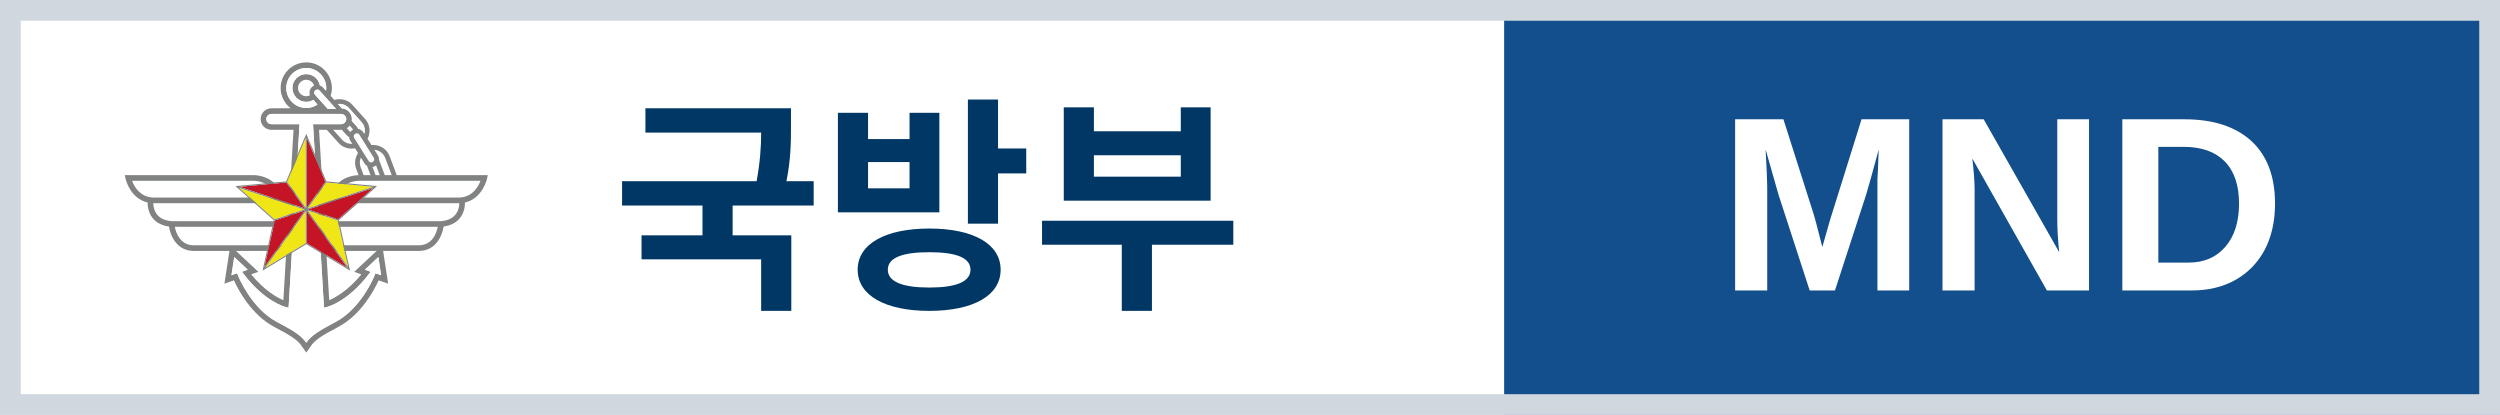
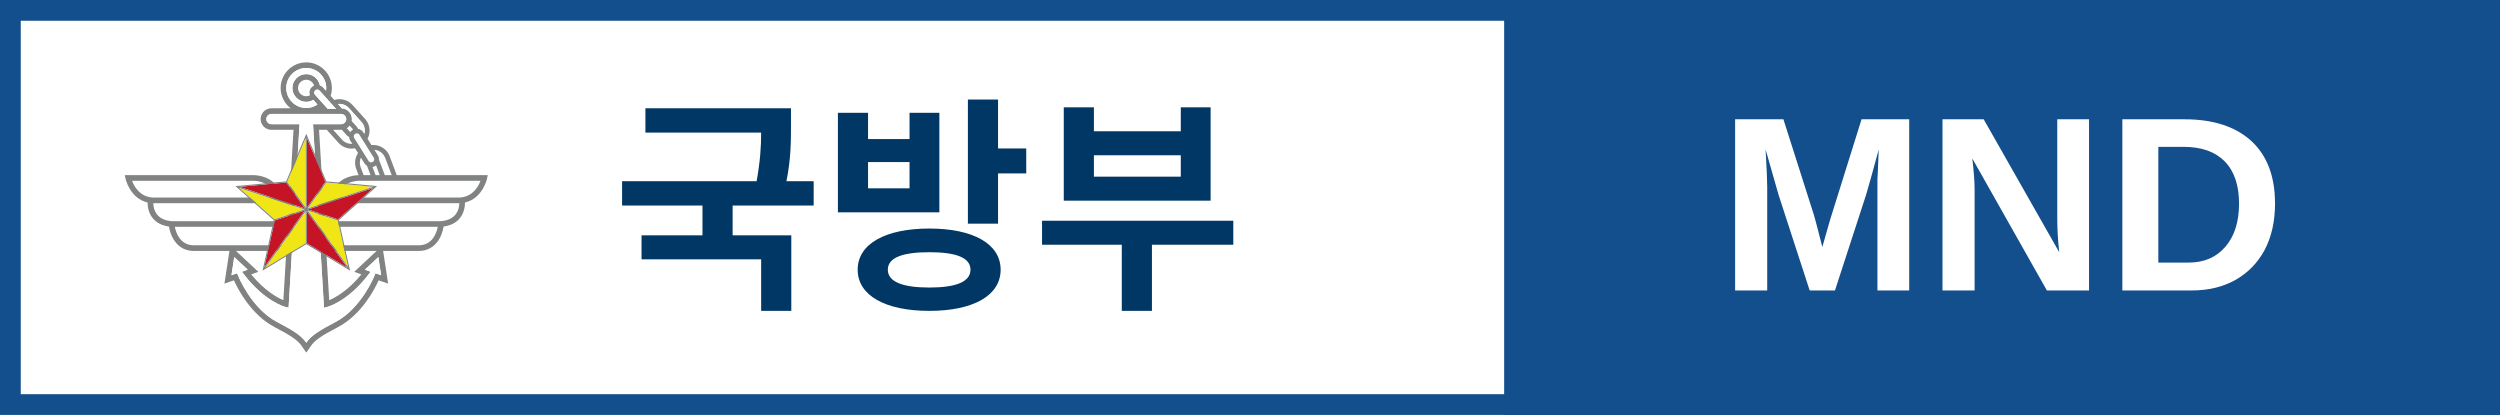
<svg xmlns="http://www.w3.org/2000/svg" width="120.5" height="20" viewBox="0 0 120.5 20" role="img" aria-label="국방부 MND">
  <defs>
    <clipPath id="badge-shape">
      <rect width="120.5" height="20" rx="0" />
    </clipPath>
  </defs>
  <g clip-path="url(#badge-shape)">
    <rect width="120.5" height="20" rx="0" fill="#ffffff" />
    <path d="M72.5 0h48v20h-48z" fill="#134f8c" />
  </g>
-   <rect x="0.5" y="0.5" width="119.5" height="19" rx="0" fill="none" stroke="#d0d7de" />
+   <rect x="0.5" y="0.5" width="119.5" height="19" rx="0" fill="none" stroke="#134f8c" />
  <g transform="translate(6.000 3.000) scale(0.051852)">
    <path fill="#818282" d="m233.268 196.132-.925 2.351c-.12.303-12.191 30.426-36.342 43.056-15.226 7.962-22.463 12.551-27 19.176-4.539-6.624-11.776-11.214-27-19.176-24.152-12.63-36.224-42.753-36.343-43.056l-.927-2.353-5.288 1.833 2.576-16.852 12.506 11.69-5.353 1.943 2.193 2.853c18.974 24.68 37.308 29.631 38.08 29.83l3.095.798 3.153-52.82.314-5.267 1.911-32.006.162-2.707.166-2.78.088-1.477 4.393-73.604h-26.139a4.75 4.75 0 0 1-4.743-4.743 4.75 4.75 0 0 1 4.743-4.744h64.823c.457 0 .89.085 1.31.207a4.73 4.73 0 0 1 3.352 3.73c.046.263.082.53.082.807 0 .732-.18 1.418-.479 2.038a4.75 4.75 0 0 1-2.69 2.416 4.7 4.7 0 0 1-1.575.289h-26.138l4.394 73.605.088 1.476.166 2.78.16 2.708 1.912 32.005.314 5.268 3.153 52.819 3.095-.798c.771-.198 19.106-5.15 38.08-29.83l2.193-2.852-5.353-1.943 12.506-11.69 2.576 16.852Zm-82.851-20.727-2.733 45.785c-5.444-2.31-17.37-8.694-29.893-23.97l6.609-2.398-20.77-19.417zm22.024-144.67c-1.046.536-2.214.868-3.468.868-4.226 0-7.663-3.439-7.663-7.664 0-4.226 3.437-7.663 7.663-7.663 3.45 0 6.34 2.307 7.299 5.448-.68.3-1.336.666-1.92 1.192-2.25 2.022-2.892 5.138-1.911 7.818m-22.048-6.795c0-10.244 8.336-18.58 18.58-18.58 10.245 0 18.58 8.336 18.58 18.58 0 .866-.08 1.711-.195 2.546l-.663-.738-2.108-2.345c-.458-.51-.996-.916-1.563-1.27a5.7 5.7 0 0 0-1.411-.7c-1.171-5.912-6.39-10.386-12.64-10.386-7.11 0-12.893 5.784-12.893 12.893s5.784 12.894 12.893 12.894c2.417 0 4.655-.71 6.59-1.872l3.799 4.375a18.48 18.48 0 0 1-10.39 3.184c-10.243 0-18.58-8.336-18.58-18.58m39.29 11.704 1.229 1.366 1.485 1.652 1.494 1.662 2.233 2.484.565.63c-1.957-.002-4.311-.006-6.441-.01l-1.24-.004-.552-.616-.281-.312-1.486-1.654-.475-.527-.38-.421-3.128-3.481-.383-.426-2.393-2.664-1.077-1.197-1.773-1.972a2.75 2.75 0 0 1-.587-1.053c-.308-1.017-.025-2.176.859-2.971a3 3 0 0 1 .427-.313 2.8 2.8 0 0 1 1.6-.398c.753.04 1.443.367 1.94.922l.258.286 1.139 1.267 2.742 3.05.482.537 3.315 3.687zm10.172 3.056c3.248 0 6.485 1.324 8.822 3.924l11.705 13.021c2.106 2.343 3.174 5.381 3.005 8.554-.043.8-.164 1.583-.357 2.341l-.941-1.504c-1.148-1.834-2.997-2.943-4.994-3.253a5.65 5.65 0 0 0-1.186-2.117l-4.638-5.16c.094-.549.153-1.11.153-1.686 0-5.345-4.213-9.712-9.491-9.985-.158-.222-.29-.46-.474-.666l-3.006-3.344c.467-.055.933-.125 1.402-.125m6.787 22.64a10.1 10.1 0 0 0 2.69-2.418l3.258 3.625c-.166.088-.34.147-.501.25a7.1 7.1 0 0 0-2.188 2.168zm3.522 18.924q.447.023.89.023c1.11 0 2.204-.122 3.272-.34l2.78 4.445c-2.79 4.203-3.61 9.634-1.702 14.708l2.194 5.837c-2.072.05-12.815.684-19.532 8.22l-13.414 13.131-3.788-63.457h7.212l10.866 12.087c2.891 3.216 6.876 5.114 11.221 5.346m24.208 95.141-20.769 19.417 6.608 2.398c-12.526 15.28-24.453 21.662-29.893 23.971l-2.733-45.786zm-1.244-79.01.065-.04c.242-.153.445-.34.663-.516l3.417 9.093h-3.864l-2.84-7.56a7.2 7.2 0 0 0 2.56-.977m19.894 8.537c-.112-.378-.22-.756-.36-1.13l-6.16-16.39c-1.52-4.048-4.54-7.267-8.504-9.065a16.16 16.16 0 0 0-8.43-1.358l-3.652-5.836a16.2 16.2 0 0 0 1.859-6.72c.23-4.346-1.233-8.51-4.124-11.726l-11.706-13.02c-4.37-4.859-11.021-6.45-16.89-4.64l-3.425-3.812a23.7 23.7 0 0 0 1.154-7.296c0-13.129-10.681-23.809-23.81-23.809s-23.81 10.68-23.81 23.81c0 7.685 3.676 14.512 9.345 18.868h-17.92c-5.52 0-10.01 4.492-10.01 10.012s4.49 10.011 10.01 10.011h20.55l-3.79 63.456-13.413-13.13c-7.283-8.173-19.388-8.22-19.874-8.225H.305l.648 3.162c.041.2 3.997 18.48 20.533 22.289-.014 3.273.593 9.376 4.712 14.504 3.444 4.288 8.541 6.91 15.141 7.844 1.395 8.898 7.49 22.674 23.06 22.674h33.164L92.916 205.8l8.832-3.06c3.433 7.66 15.684 31.895 37.813 43.468 15.822 8.273 21.79 12.328 25.423 17.966L169 269.87l4.023-5.703c3.633-5.635 9.605-9.69 25.418-17.958 22.128-11.573 34.379-35.808 37.812-43.469l8.83 3.061-4.647-30.395H273.6c15.57 0 21.666-13.776 23.06-22.674 6.6-.934 11.697-3.556 15.14-7.845 4.12-5.128 4.728-11.23 4.714-14.504 16.536-3.808 20.49-22.088 20.532-22.288l.648-3.161z" />
    <path fill="#fff" d="M201.412 62.832h-7.426l8.224 9.149c2.105 2.343 5.012 3.727 8.186 3.895.46.025.918.016 1.373-.011l-1.966-3.14c-.646-1.033-.964-2.17-1.043-3.307a5.6 5.6 0 0 1-2.077-1.457l-4.64-5.161c-.21.013-.418.032-.631.032M236.548 90.623c.07.149.148.289.209.452l5.209 13.858h6.425l-6.002-15.974c-1.11-2.95-3.313-5.297-6.207-6.61a11.9 11.9 0 0 0-3.897-1.018l3.19 5.097a7.14 7.14 0 0 1 1.073 4.195M223.19 94.115l-3.427-5.477a11.8 11.8 0 0 0-.248 8.916l2.773 7.379h6.426L225.5 96.38c-.92-.571-1.72-1.323-2.31-2.265M221.924 73.059l-1.224-1.955-2.338-3.736a2.8 2.8 0 0 0-1.599-1.195 2.8 2.8 0 0 0-.787-.123c-.51 0-1.024.138-1.486.427-1.076.673-1.548 1.872-1.322 2.99.064.32.177.634.36.927l2.695 4.306 1.166 1.863 1.173 1.875 1.59 2.538 1.18 1.886 1.174 1.877 3.336 5.33 1.073 1.715a2.79 2.79 0 0 0 1.754 1.242q.278.064.56.072a2.8 2.8 0 0 0 1.558-.422l.07-.044c.361-.226.646-.525.863-.862a2.81 2.81 0 0 0 .03-3.012l-.895-1.43-3.376-5.394-1.208-1.93-1.189-1.9-1.963-3.136zM185.174 135.049l.757 12.684h108.23c6.123-.52 10.676-2.586 13.534-6.145 2.892-3.6 3.488-7.96 3.553-10.561H198.313c-.089 0-7.444.078-13.139 4.022M187.27 170.138H273.6c12.69 0 16.53-11.591 17.642-17.138H186.246ZM251.474 110.2h-33.533c-.106 0-10.318.086-15.992 6.517l-.132.14-9.924 9.714c3.524-.8 6.201-.82 6.429-.812h113.556c12.023-.794 17.159-10.417 19.054-15.559h-77.249ZM151.754 153l-104.99-.008c1.128 5.543 4.996 17.146 17.636 17.146h86.331zM152.826 135.049c-5.695-3.944-13.049-4.022-13.137-4.022H26.763c.073 2.62.679 7.023 3.573 10.599 2.859 3.536 7.402 5.59 13.503 6.107h108.23zM146.133 126.59l-10.082-9.873c-5.674-6.43-15.886-6.516-15.988-6.516H7.067c1.894 5.139 7.03 14.764 19.055 15.559h113.565c.243.007 2.923.03 6.446.83M168.972 36.833c-7.109 0-12.893-5.784-12.893-12.894 0-7.109 5.784-12.893 12.893-12.893 6.251 0 11.47 4.474 12.641 10.385.473.167.95.378 1.41.701.568.354 1.105.76 1.563 1.27l2.108 2.345.664.738c.115-.835.195-1.68.195-2.546 0-10.244-8.335-18.58-18.58-18.58s-18.58 8.336-18.58 18.58c0 10.245 8.335 18.581 18.58 18.581 3.845 0 7.421-1.175 10.388-3.183l-3.798-4.376c-1.936 1.162-4.174 1.872-6.59 1.872M201.931 42.835c5.278.273 9.492 4.641 9.492 9.985 0 .576-.06 1.137-.154 1.687l4.64 5.16c.56.623.946 1.35 1.184 2.116 1.997.31 3.847 1.42 4.994 3.253l.942 1.505q.291-1.138.356-2.342c.17-3.173-.898-6.21-3.005-8.554l-11.705-13.02a11.83 11.83 0 0 0-8.822-3.925c-.469 0-.935.07-1.402.126l3.006 3.343c.185.206.316.444.474.666" />
    <path fill="#fff" d="m223.475 192.802 5.353 1.943-2.194 2.853c-18.973 24.679-37.307 29.63-38.078 29.828l-3.096.798-3.153-52.818-.315-5.268-1.91-32.006-.162-2.707-.166-2.78-.088-1.477-4.394-73.604h26.14c.554 0 1.079-.114 1.574-.29a4.75 4.75 0 0 0 2.69-2.415c.299-.62.48-1.306.48-2.04 0-.275-.037-.542-.082-.805a4.73 4.73 0 0 0-3.354-3.731 4.7 4.7 0 0 0-1.308-.206h-64.823a4.75 4.75 0 0 0-4.743 4.743 4.75 4.75 0 0 0 4.743 4.744h26.139l-4.394 73.604-.088 1.477-.166 2.78-.161 2.707-1.911 32.006-.314 5.268-3.153 52.818-3.096-.798c-.772-.198-19.106-5.15-38.08-29.828l-2.192-2.853 5.353-1.943-12.506-11.691-2.576 16.853 5.288-1.834.926 2.354c.119.302 12.19 30.426 36.343 43.056 15.225 7.962 22.462 12.55 26.999 19.176 4.539-6.625 11.775-11.214 27-19.176 24.152-12.63 36.223-42.753 36.342-43.056l.926-2.352 5.289 1.832-2.576-16.853zM196.123 42.809l-2.233-2.484-1.494-1.662-1.485-1.652-1.228-1.366-.43-.477-3.314-3.687-.483-.537-2.741-3.05-1.14-1.267-.257-.287a2.79 2.79 0 0 0-1.94-.921 2.8 2.8 0 0 0-1.6.398q-.228.134-.427.312c-.884.795-1.167 1.955-.86 2.972.116.379.306.739.587 1.052l1.773 1.972 1.078 1.199 2.393 2.662.383.426 3.129 3.48.379.423.475.528 1.486 1.654.28.312.554.615 1.239.003c2.13.005 4.484.01 6.44.01z" />
    <path fill="#f1e615" d="M168.489 168.25v-29.841l-37.62 52.577ZM168.49 135.298v-64.99l-17.274 40.848ZM153.569 141.409l13.807-4.555-60.864-20.083 32.916 29.303ZM170.291 137.815l34.472 48.177 3.144 4.395-9.668-43.35zM170.29 135.892l60.873-20.082-43.598-4.06-9.918 13.86Z" />
    <path fill="#c51426" d="m170.599 136.853 27.946 9.222 32.915-29.3-23.482 7.746ZM139.736 147.036l-9.67 43.352 37.617-52.572ZM150.468 111.832l-.06-.082-43.59 4.059 60.866 20.083ZM169.485 168.249l37.62 22.738-37.62-52.578ZM169.486 70.313l-.001 64.985 17.273-24.142z" />
    <path fill="#818282" d="m204.763 185.992-34.473-48.177 27.948 9.222 9.67 43.35zm-35.279-17.744v-29.84l37.621 52.578Zm.001-97.936 17.273 40.843-17.274 24.143zm61.677 45.497-60.872 20.082 7.358-10.282 9.917-13.86zm-32.618 30.266-27.946-9.222 37.38-12.332 23.481-7.747Zm-30.055-10.777-17.273-24.143L168.49 70.31zm0 28.297v4.654l-37.62 22.736 37.62-52.577zm-28.754-16.56 27.948-9.22-37.616 52.572zm-33.224-30.265 60.865 20.083-13.807 4.555-14.141 4.665zm43.898-5.02.059.081 17.216 24.06-60.865-20.083zm48.816 35.063 35.588-31.678-47.145-4.39-18.223-43.089-.448-1.154-.468 1.15-18.224 43.092-45.988 4.282-1.183.102.9.782 34.728 30.915-10.423 46.865 40.657-24.566 39.676 23.985 1.031.62-.314-1.27z" />
  </g>
  <text x="29.53" y="14" fill="#003764" font-family="-apple-system, BlinkMacSystemFont, 'Segoe UI', 'Noto Sans KR', 'Malgun Gothic', Arial, sans-serif" font-size="11" font-weight="600">국방부</text>
  <text x="96.5" y="14" fill="#ffffff" text-anchor="middle" font-family="Arial, Helvetica, sans-serif" font-size="12" font-weight="700">MND</text>
</svg>
